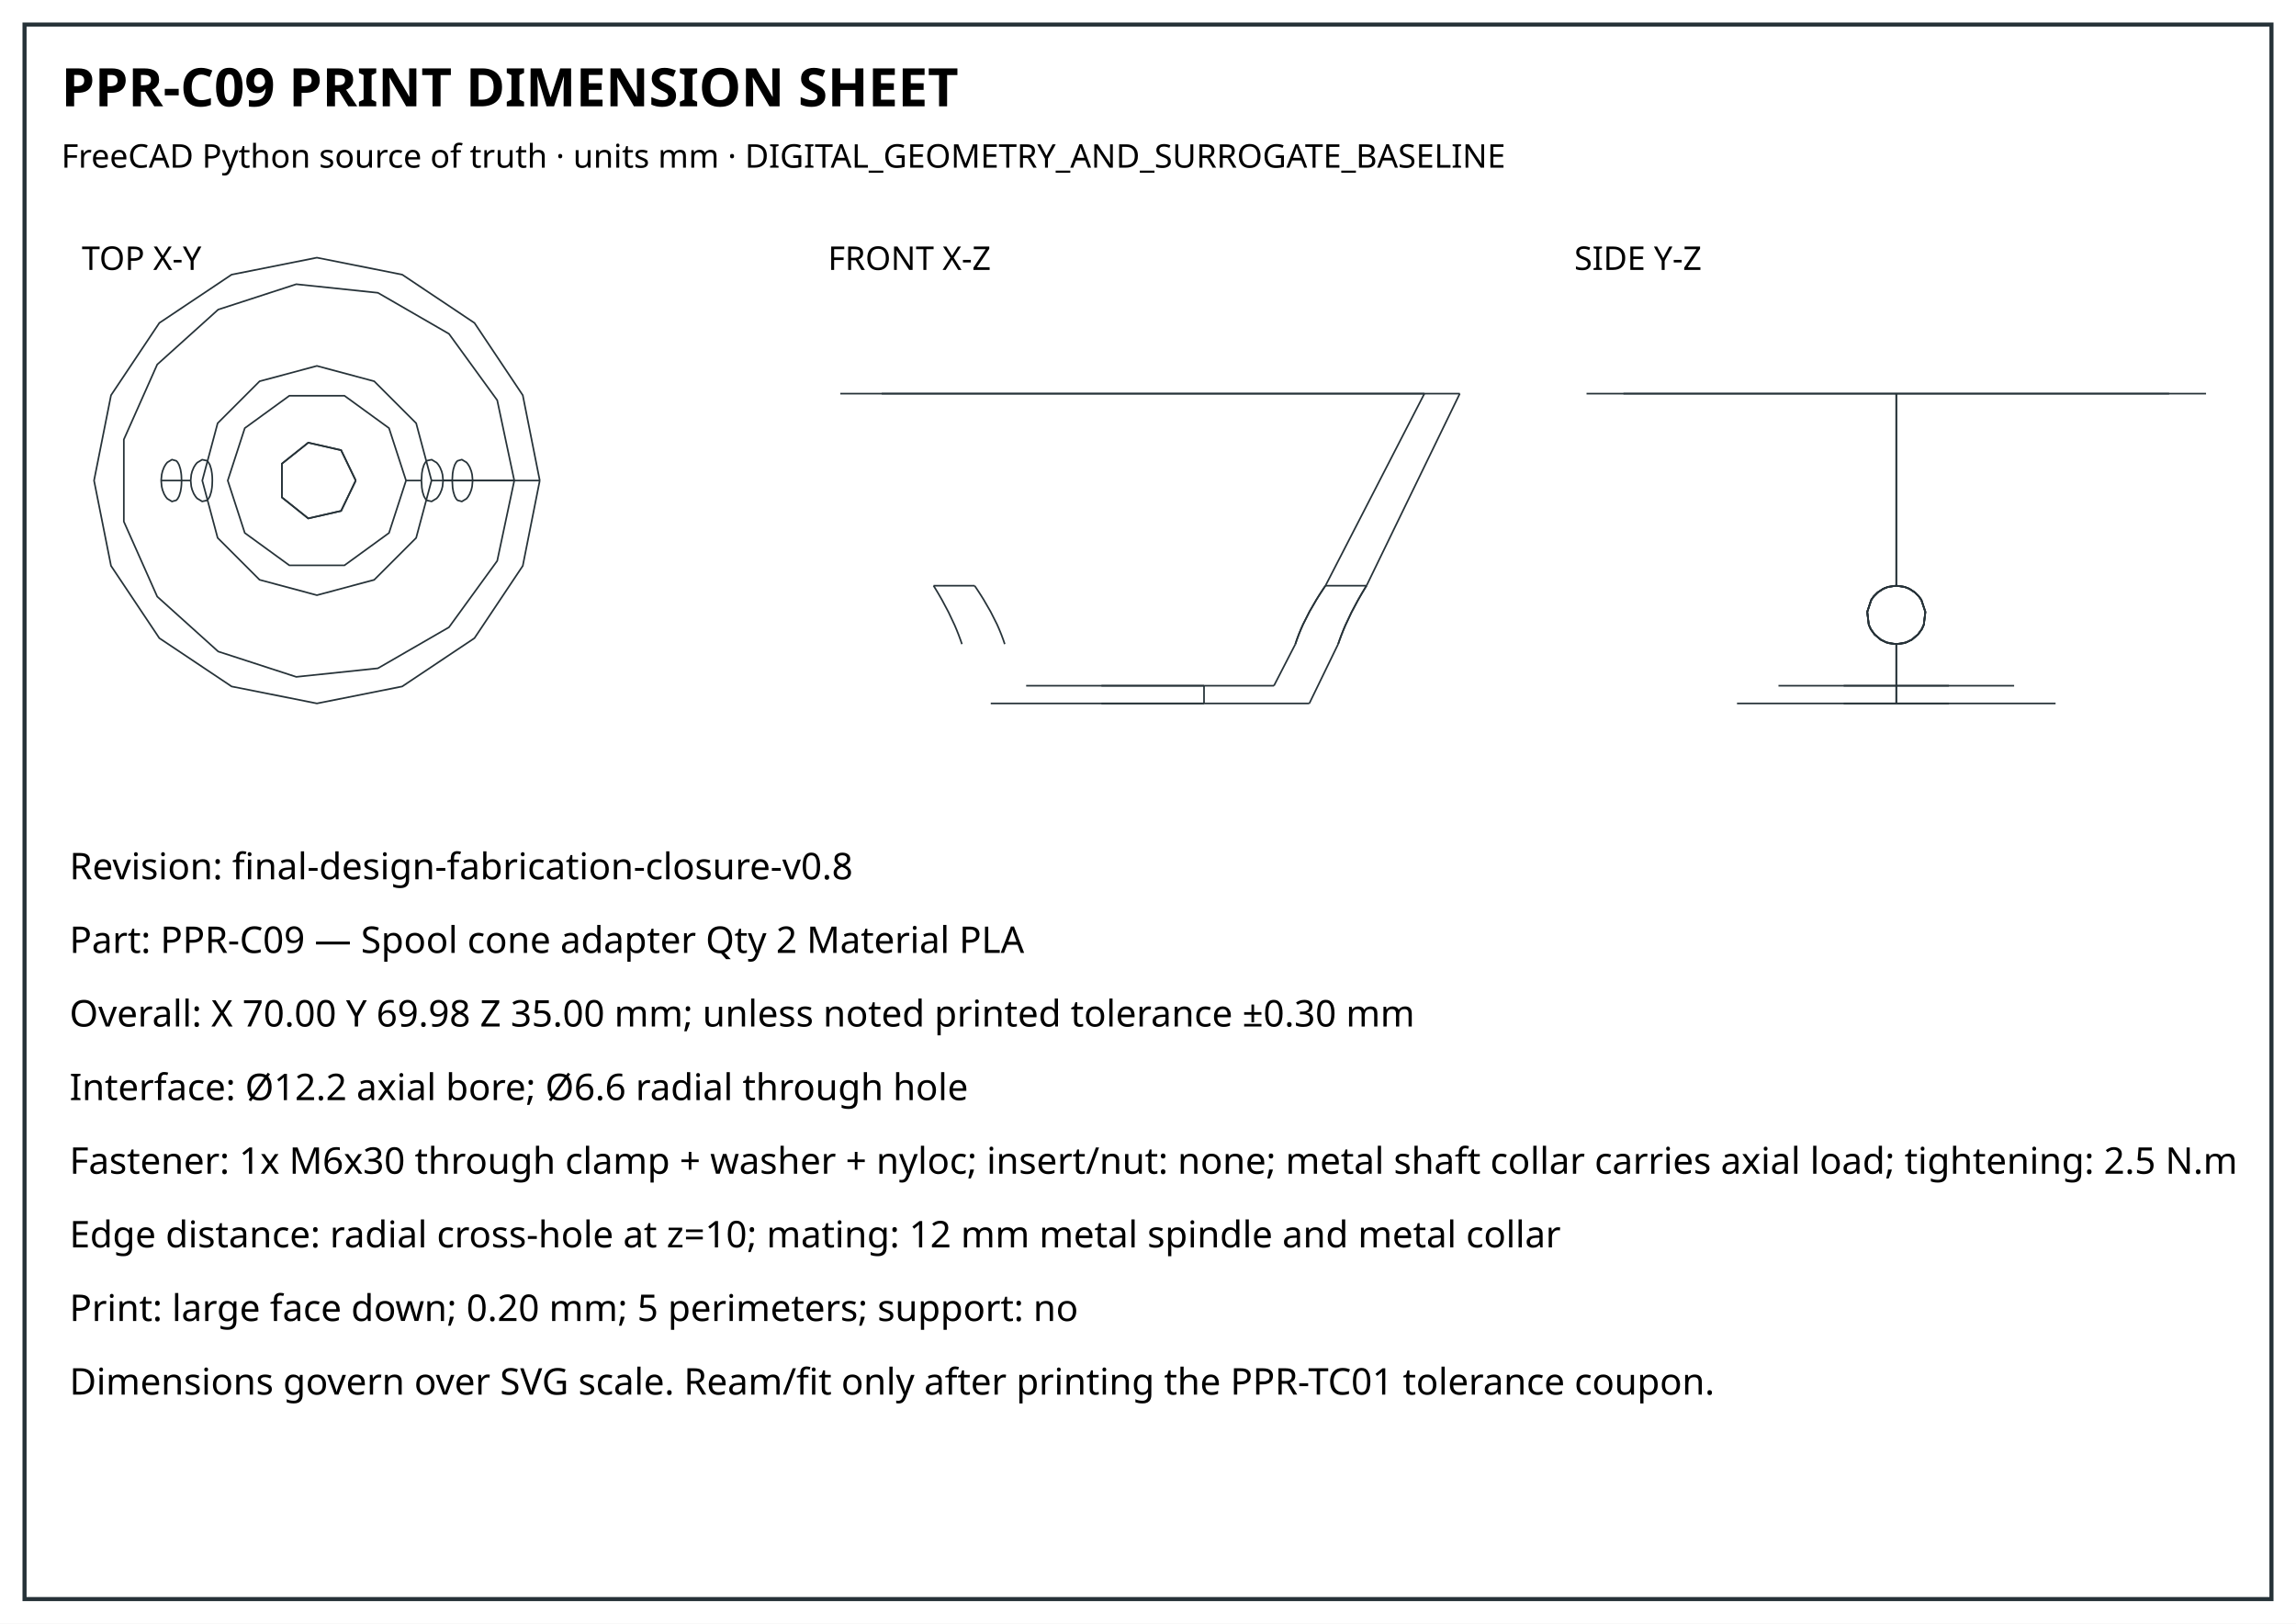
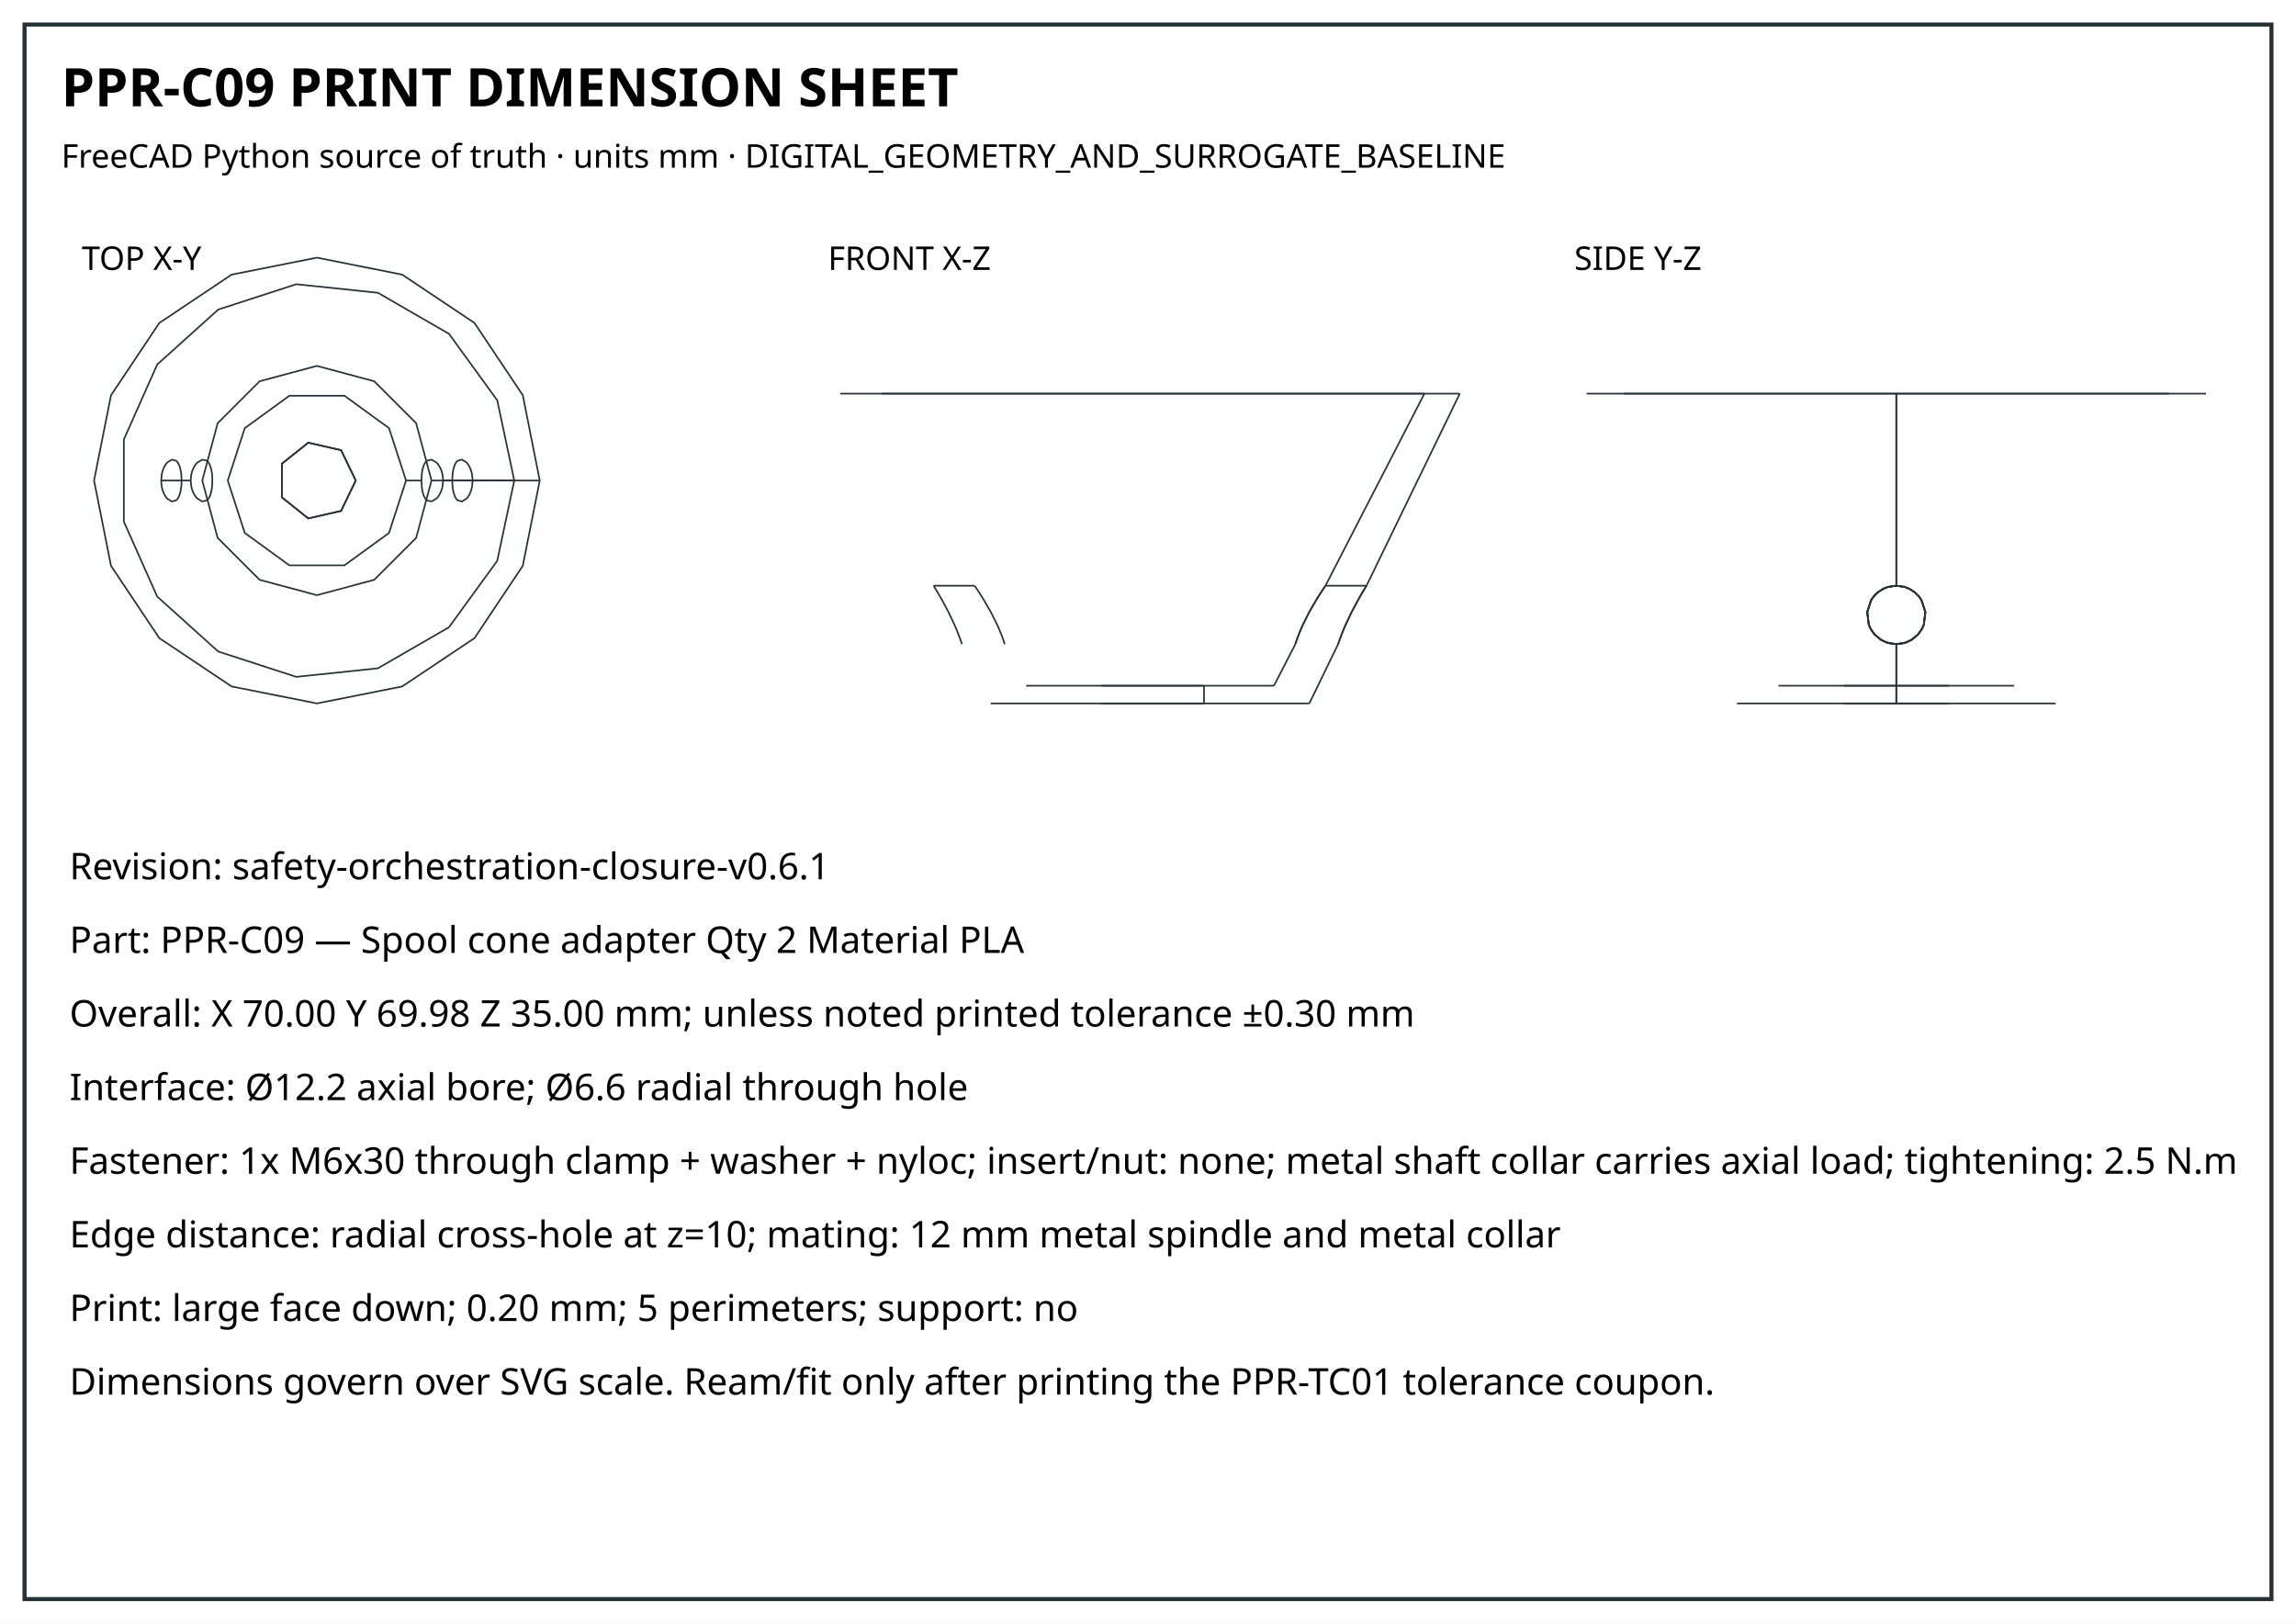
<svg xmlns="http://www.w3.org/2000/svg" width="1123" height="794" viewBox="0 0 1123 794">
  <rect width="1123" height="794" fill="white" />
  <rect x="12" y="12" width="1099" height="770" fill="none" stroke="#263238" stroke-width="2" />
  <text x="30" y="52" font-size="26" font-family="sans-serif" font-weight="bold">PPR-C09 PRINT DIMENSION SHEET</text>
  <text x="30" y="82" font-size="16" font-family="sans-serif">FreeCAD Python source of truth · units mm · DIGITAL_GEOMETRY_AND_SURROGATE_BASELINE</text>
  <g font-family="sans-serif">
    <text x="40" y="132" font-size="16">TOP X-Y</text>
    <polyline points="231.18,235.00 264.00,235.00" fill="none" stroke="#263238" stroke-width="0.8" />
    <polyline points="231.18,235.00 230.91,237.94 230.50,239.63 229.71,241.63 228.89,242.99 228.15,243.89 225.90,245.24 223.79,244.65 223.11,243.91 222.39,242.59 221.72,240.42 221.39,238.47 221.19,235.00" fill="none" stroke="#263238" stroke-width="0.8" />
    <polyline points="211.06,235.00 221.19,235.00" fill="none" stroke="#263238" stroke-width="0.8" />
    <polyline points="211.06,235.00 203.55,206.97 183.03,186.45 155.00,178.94 126.97,186.45 106.45,206.97 98.94,235.00 106.45,263.03 126.97,283.55 155.00,291.06 183.03,283.55 203.55,263.03 211.06,235.00" fill="none" stroke="#263238" stroke-width="0.8" />
    <polyline points="221.19,235.00 221.39,231.53 221.72,229.58 222.39,227.41 223.11,226.09 223.78,225.36 225.89,224.76 228.16,226.12 228.89,227.01 229.71,228.37 230.50,230.37 230.91,232.07 231.18,235.00" fill="none" stroke="#263238" stroke-width="0.8" />
    <polyline points="264.00,235.00 255.70,193.29 232.07,157.93 196.71,134.30 155.00,126.00 113.29,134.30 77.93,157.93 54.30,193.29 46.00,235.00 54.30,276.71 77.93,312.07 113.29,335.70 155.00,344.00 196.71,335.70 232.07,312.07 255.70,276.71 264.00,235.00" fill="none" stroke="#263238" stroke-width="0.8" />
    <polyline points="78.82,235.00 79.09,237.94 79.50,239.63 80.29,241.63 81.11,242.99 81.85,243.89 84.10,245.24 86.21,244.65 86.89,243.91 87.61,242.59 88.28,240.42 88.61,238.47 88.72,237.35 88.77,236.62 88.81,235.00 88.72,232.65 88.61,231.53 88.28,229.58 87.61,227.41 86.89,226.09 86.21,225.35 84.10,224.76 81.85,226.11 81.11,227.01 80.29,228.37 79.50,230.37 79.09,232.09 78.82,235.00" fill="none" stroke="#263238" stroke-width="0.8" />
    <polyline points="216.73,235.00 231.18,235.00" fill="none" stroke="#263238" stroke-width="0.8" />
    <polyline points="206.14,235.00 206.34,231.50 206.67,229.52 207.35,227.34 208.12,226.01 208.84,225.28 211.13,224.79 213.57,226.26 214.35,227.18 215.21,228.55 216.03,230.52 216.46,232.18 216.73,235.00" fill="none" stroke="#263238" stroke-width="0.8" />
    <polyline points="216.73,235.00 216.46,237.82 216.03,239.48 215.21,241.45 214.35,242.82 213.57,243.74 211.12,245.21 208.85,244.72 208.12,244.00 207.35,242.67 206.67,240.48 206.34,238.50 206.14,235.00" fill="none" stroke="#263238" stroke-width="0.8" />
    <polyline points="174.00,235.00 166.84,220.15 150.77,216.48 137.88,226.76 137.88,243.24 150.77,253.52 166.84,249.85 174.00,235.00" fill="none" stroke="#263238" stroke-width="0.8" />
    <polyline points="251.54,235.00 243.20,195.73 219.60,163.25 184.83,143.18 144.91,138.99 106.73,151.39 76.90,178.25 60.57,214.93 60.57,255.07 76.90,291.75 106.73,318.61 144.91,331.01 184.83,326.82 219.60,306.75 243.20,274.27 251.54,235.00" fill="none" stroke="#263238" stroke-width="0.8" />
    <polyline points="93.27,235.00 93.54,237.82 93.97,239.48 94.79,241.45 95.65,242.82 96.43,243.74 98.88,245.21 101.15,244.72 101.88,244.00 102.65,242.67 103.33,240.48 103.66,238.50 103.77,237.38 103.86,235.00 103.82,233.35 103.77,232.62 103.66,231.50 103.33,229.52 102.65,227.33 101.88,226.00 101.15,225.28 98.88,224.79 96.43,226.26 95.65,227.18 94.79,228.55 93.97,230.52 93.54,232.18 93.27,235.00" fill="none" stroke="#263238" stroke-width="0.8" />
    <polyline points="78.82,235.00 93.27,235.00" fill="none" stroke="#263238" stroke-width="0.8" />
    <polyline points="216.73,235.00 251.54,235.00" fill="none" stroke="#263238" stroke-width="0.8" />
    <polyline points="198.60,235.00 206.14,235.00" fill="none" stroke="#263238" stroke-width="0.8" />
    <polyline points="198.60,235.00 190.27,209.37 168.47,193.53 141.53,193.53 119.73,209.37 111.40,235.00 119.73,260.63 141.53,276.47 168.47,276.47 190.27,260.63 198.60,235.00" fill="none" stroke="#263238" stroke-width="0.8" />
    <polyline points="174.00,235.00 166.84,220.15 150.77,216.48 137.88,226.76 137.88,243.24 150.77,253.52 166.84,249.85 174.00,235.00" fill="none" stroke="#263238" stroke-width="0.8" />
    <polyline points="174.00,235.00 174.00,235.00" fill="none" stroke="#263238" stroke-width="0.8" />
    <text x="405" y="132" font-size="16">FRONT X-Z</text>
    <polyline points="668.38,286.43 714.00,192.50" fill="none" stroke="#263238" stroke-width="0.8" />
    <polyline points="668.38,286.43 668.01,287.03 667.44,287.96 666.33,289.80 665.21,291.73 664.17,293.55 661.04,299.43 658.11,305.64 657.17,307.84 656.17,310.35 655.24,312.85 654.78,314.16 654.50,315.00" fill="none" stroke="#263238" stroke-width="0.8" />
    <polyline points="640.41,344.00 654.50,315.00" fill="none" stroke="#263238" stroke-width="0.8" />
    <polyline points="640.41,344.00 629.98,344.00 601.46,344.00 562.50,344.00 523.54,344.00 495.02,344.00 484.59,344.00 495.02,344.00 523.54,344.00 562.50,344.00 601.46,344.00 629.98,344.00 640.41,344.00" fill="none" stroke="#263238" stroke-width="0.8" />
    <polyline points="654.50,315.00 654.78,314.16 655.24,312.85 656.17,310.35 657.17,307.84 658.10,305.66 661.03,299.45 664.18,293.53 665.21,291.73 666.33,289.80 667.44,287.96 668.01,287.02 668.38,286.43" fill="none" stroke="#263238" stroke-width="0.8" />
    <polyline points="714.00,192.50 702.47,192.50 669.63,192.50 620.48,192.50 562.50,192.50 504.52,192.50 455.37,192.50 422.53,192.50 411.00,192.50 422.53,192.50 455.37,192.50 504.52,192.50 562.50,192.50 620.48,192.50 669.63,192.50 702.47,192.50 714.00,192.50" fill="none" stroke="#263238" stroke-width="0.8" />
    <polyline points="456.62,286.43 456.99,287.03 457.56,287.96 458.67,289.80 459.79,291.73 460.83,293.55 463.96,299.43 466.89,305.64 467.83,307.84 468.83,310.35 469.76,312.85 470.22,314.16 470.37,314.62 470.44,314.82 470.50,315.00 470.37,314.62 470.22,314.16 469.76,312.85 468.83,310.35 467.83,307.84 466.89,305.64 463.96,299.43 460.83,293.55 459.79,291.73 458.67,289.80 457.56,287.96 456.99,287.02 456.62,286.43" fill="none" stroke="#263238" stroke-width="0.8" />
    <polyline points="648.30,286.43 668.38,286.43" fill="none" stroke="#263238" stroke-width="0.8" />
    <polyline points="633.58,315.00 633.85,314.15 634.31,312.80 635.26,310.23 636.33,307.63 637.33,305.36 640.52,299.05 643.91,293.20 645.00,291.45 646.19,289.60 647.33,287.86 647.93,286.98 648.30,286.43" fill="none" stroke="#263238" stroke-width="0.8" />
    <polyline points="648.30,286.43 647.93,286.98 647.33,287.86 646.19,289.60 645.00,291.45 643.91,293.20 640.51,299.07 637.34,305.34 636.34,307.61 635.27,310.22 634.31,312.80 633.85,314.15 633.58,315.00" fill="none" stroke="#263238" stroke-width="0.8" />
    <polyline points="588.90,344.00 578.96,344.00 556.62,344.00 538.71,344.00 538.71,344.00 556.62,344.00 578.96,344.00 588.90,344.00" fill="none" stroke="#263238" stroke-width="0.8" />
    <polyline points="696.69,192.50 685.08,192.50 652.29,192.50 603.97,192.50 548.47,192.50 495.41,192.50 453.94,192.50 431.25,192.50 431.25,192.50 453.94,192.50 495.41,192.50 548.47,192.50 603.97,192.50 652.29,192.50 685.08,192.50 696.69,192.50" fill="none" stroke="#263238" stroke-width="0.8" />
    <polyline points="476.70,286.43 477.07,286.98 477.67,287.86 478.81,289.60 480.00,291.45 481.09,293.20 484.49,299.07 487.66,305.34 488.66,307.61 489.73,310.22 490.69,312.80 491.15,314.15 491.30,314.61 491.42,315.00 491.36,314.81 491.30,314.61 491.15,314.15 490.69,312.80 489.73,310.22 488.66,307.61 487.66,305.34 484.49,299.07 481.09,293.20 480.00,291.45 478.81,289.60 477.67,287.86 477.07,286.98 476.70,286.43" fill="none" stroke="#263238" stroke-width="0.8" />
    <polyline points="456.62,286.43 476.70,286.43" fill="none" stroke="#263238" stroke-width="0.8" />
    <polyline points="648.30,286.43 696.69,192.50" fill="none" stroke="#263238" stroke-width="0.8" />
    <polyline points="623.10,335.34 633.58,315.00" fill="none" stroke="#263238" stroke-width="0.8" />
    <polyline points="623.10,335.34 611.53,335.34 581.23,335.34 543.77,335.34 513.47,335.34 501.90,335.34 513.47,335.34 543.77,335.34 581.23,335.34 611.53,335.34 623.10,335.34" fill="none" stroke="#263238" stroke-width="0.8" />
    <polyline points="588.90,335.34 578.96,335.34 556.62,335.34 538.71,335.34 538.71,335.34 556.62,335.34 578.96,335.34 588.90,335.34" fill="none" stroke="#263238" stroke-width="0.8" />
    <polyline points="588.90,344.00 588.90,335.34" fill="none" stroke="#263238" stroke-width="0.8" />
    <text x="770" y="132" font-size="16">SIDE Y-Z</text>
    <polyline points="927.50,286.43 927.50,192.50" fill="none" stroke="#263238" stroke-width="0.8" />
    <polyline points="927.50,286.43 923.41,287.03 921.07,287.96 918.29,289.80 916.40,291.73 915.14,293.55 913.27,299.43 914.09,305.64 915.12,307.84 916.96,310.35 919.96,312.85 922.68,314.16 927.50,315.00" fill="none" stroke="#263238" stroke-width="0.8" />
    <polyline points="927.50,344.00 927.50,315.00" fill="none" stroke="#263238" stroke-width="0.8" />
    <polyline points="927.50,344.00 966.46,344.00 994.98,344.00 1005.41,344.00 994.98,344.00 966.46,344.00 927.50,344.00 888.54,344.00 860.02,344.00 849.59,344.00 860.02,344.00 888.54,344.00 927.50,344.00" fill="none" stroke="#263238" stroke-width="0.8" />
    <polyline points="927.50,315.00 932.32,314.16 935.04,312.85 938.04,310.35 939.88,307.84 940.90,305.66 941.73,299.45 939.84,293.53 938.60,291.73 936.71,289.80 933.93,287.96 931.57,287.02 927.50,286.43" fill="none" stroke="#263238" stroke-width="0.8" />
    <polyline points="927.50,192.50 985.48,192.50 1034.63,192.50 1067.47,192.50 1079.00,192.50 1067.47,192.50 1034.63,192.50 985.48,192.50 927.50,192.50 869.52,192.50 820.37,192.50 787.53,192.50 776.00,192.50 787.53,192.50 820.37,192.50 869.52,192.50 927.50,192.50" fill="none" stroke="#263238" stroke-width="0.8" />
    <polyline points="927.50,286.43 923.41,287.03 921.07,287.96 918.29,289.80 916.40,291.73 915.14,293.55 913.27,299.43 914.09,305.64 915.12,307.84 916.96,310.35 919.96,312.85 922.68,314.16 924.24,314.62 925.25,314.82 927.50,315.00 930.76,314.62 932.32,314.16 935.04,312.85 938.04,310.35 939.88,307.84 940.91,305.64 941.73,299.43 939.86,293.55 938.60,291.73 936.71,289.80 933.93,287.96 931.55,287.02 927.50,286.43" fill="none" stroke="#263238" stroke-width="0.8" />
    <polyline points="927.50,286.43 927.50,286.43" fill="none" stroke="#263238" stroke-width="0.8" />
    <polyline points="927.50,315.00 932.36,314.15 935.11,312.80 938.15,310.23 940.00,307.63 941.01,305.36 941.69,299.05 939.65,293.20 938.37,291.45 936.47,289.60 933.73,287.86 931.42,286.98 927.50,286.43" fill="none" stroke="#263238" stroke-width="0.8" />
    <polyline points="927.50,286.43 923.58,286.98 921.27,287.86 918.53,289.60 916.63,291.45 915.35,293.20 913.31,299.07 913.99,305.34 914.99,307.61 916.83,310.22 919.89,312.80 922.64,314.15 927.50,315.00" fill="none" stroke="#263238" stroke-width="0.8" />
    <polyline points="927.50,344.00 948.14,344.00 953.24,344.00 938.96,344.00 916.04,344.00 901.76,344.00 906.86,344.00 927.50,344.00" fill="none" stroke="#263238" stroke-width="0.8" />
    <polyline points="927.50,192.50 982.08,192.50 1027.22,192.50 1055.12,192.50 1060.95,192.50 1043.71,192.50 1006.37,192.50 955.40,192.50 899.60,192.50 848.63,192.50 811.29,192.50 794.05,192.50 799.88,192.50 827.78,192.50 872.92,192.50 927.50,192.50" fill="none" stroke="#263238" stroke-width="0.8" />
    <polyline points="927.50,286.43 923.58,286.98 921.27,287.86 918.53,289.60 916.63,291.45 915.35,293.20 913.31,299.07 913.99,305.34 914.99,307.61 916.83,310.22 919.89,312.80 922.64,314.15 924.19,314.61 927.50,315.00 929.79,314.81 930.81,314.61 932.36,314.15 935.11,312.80 938.17,310.22 940.01,307.61 941.01,305.34 941.69,299.07 939.65,293.20 938.37,291.45 936.47,289.60 933.73,287.86 931.42,286.98 927.50,286.43" fill="none" stroke="#263238" stroke-width="0.8" />
    <polyline points="927.50,286.43 927.50,286.43" fill="none" stroke="#263238" stroke-width="0.8" />
    <polyline points="927.50,286.43 927.50,192.50" fill="none" stroke="#263238" stroke-width="0.8" />
    <polyline points="927.50,335.34 927.50,315.00" fill="none" stroke="#263238" stroke-width="0.8" />
    <polyline points="927.50,335.34 963.12,335.34 985.13,335.34 985.13,335.34 963.12,335.34 927.50,335.34 891.88,335.34 869.87,335.34 869.87,335.34 891.88,335.34 927.50,335.34" fill="none" stroke="#263238" stroke-width="0.8" />
    <polyline points="927.50,335.34 948.14,335.34 953.24,335.34 938.96,335.34 916.04,335.34 901.76,335.34 906.86,335.34 927.50,335.34" fill="none" stroke="#263238" stroke-width="0.8" />
    <polyline points="927.50,344.00 927.50,335.34" fill="none" stroke="#263238" stroke-width="0.8" />
-     <text x="34" y="430" font-size="18">Revision: final-design-fabrication-closure-v0.8</text>
+     <text x="34" y="430" font-size="18">Revision: safety-orchestration-closure-v0.6.1</text>
    <text x="34" y="466" font-size="18">Part: PPR-C09 — Spool cone adapter  Qty 2  Material PLA</text>
    <text x="34" y="502" font-size="18">Overall: X 70.00  Y 69.98  Z 35.00 mm; unless noted printed tolerance ±0.30 mm</text>
    <text x="34" y="538" font-size="18">Interface: Ø12.2 axial bore; Ø6.6 radial through hole</text>
    <text x="34" y="574" font-size="18">Fastener: 1x M6x30 through clamp + washer + nyloc; insert/nut: none; metal shaft collar carries axial load; tightening: 2.5 N.m</text>
    <text x="34" y="610" font-size="18">Edge distance: radial cross-hole at z=10; mating: 12 mm metal spindle and metal collar</text>
    <text x="34" y="646" font-size="18">Print: large face down; 0.20 mm; 5 perimeters; support: no</text>
    <text x="34" y="682" font-size="18">Dimensions govern over SVG scale. Ream/fit only after printing the PPR-TC01 tolerance coupon.</text>
  </g>
</svg>
